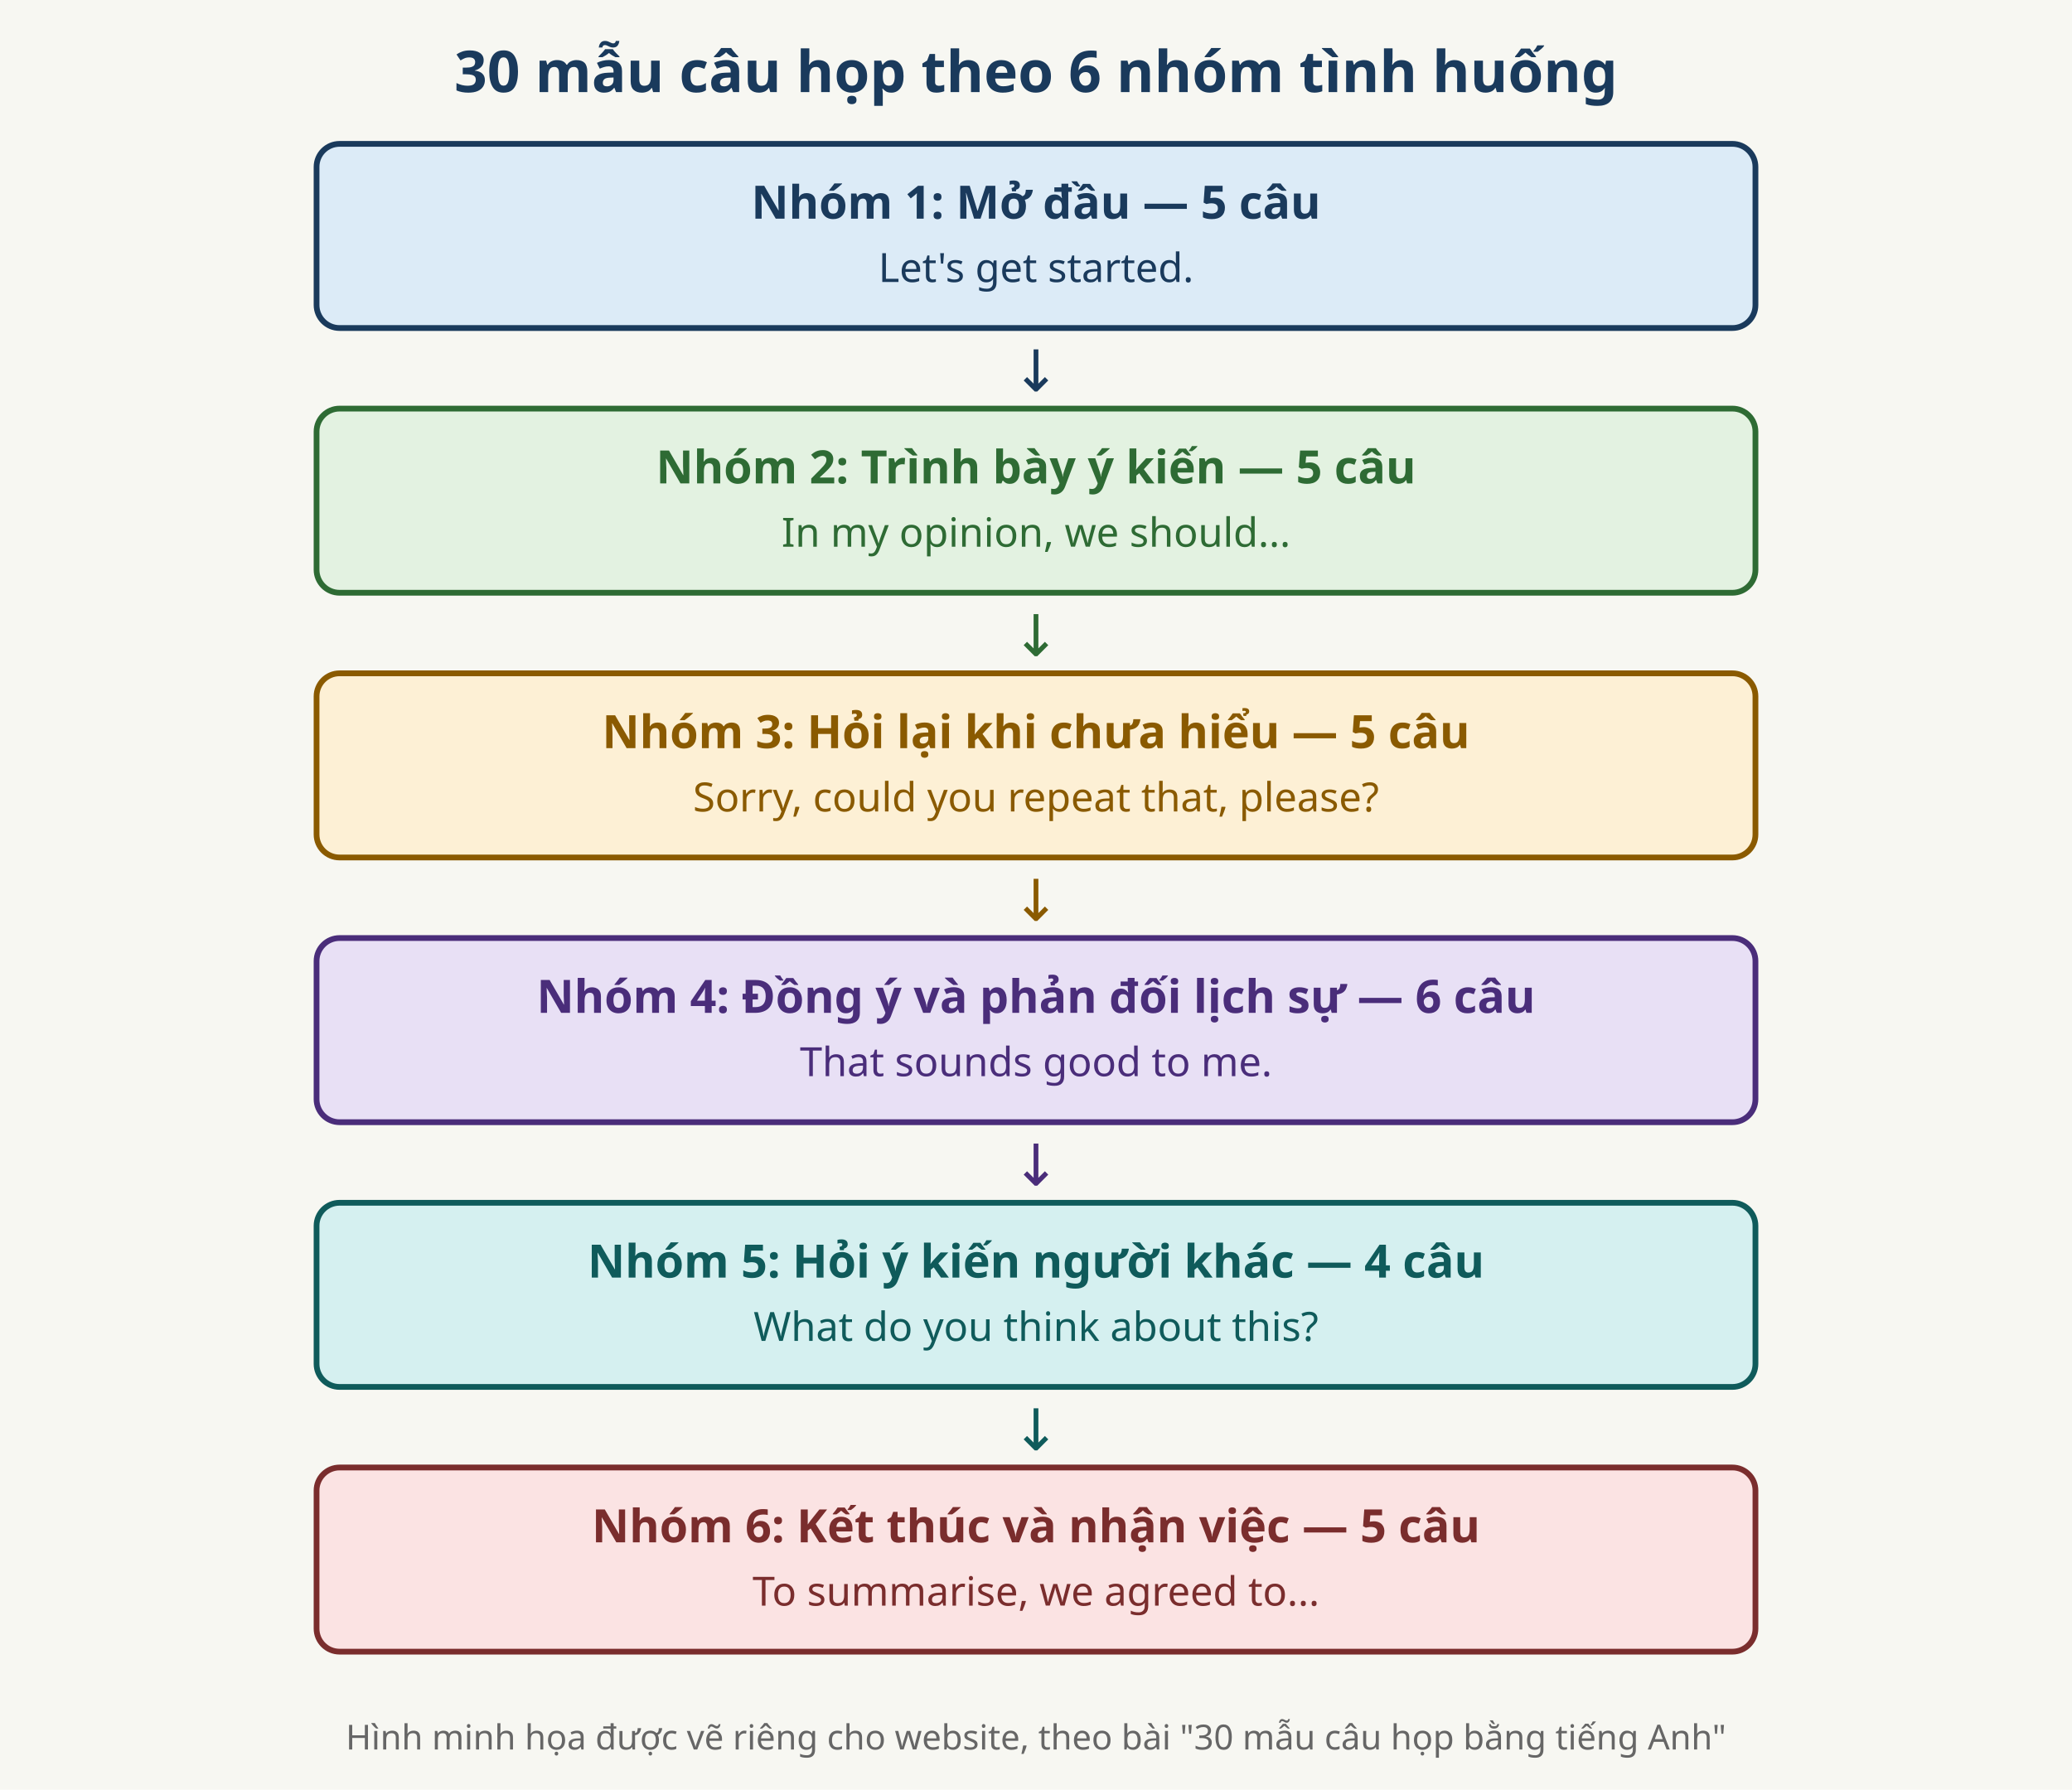
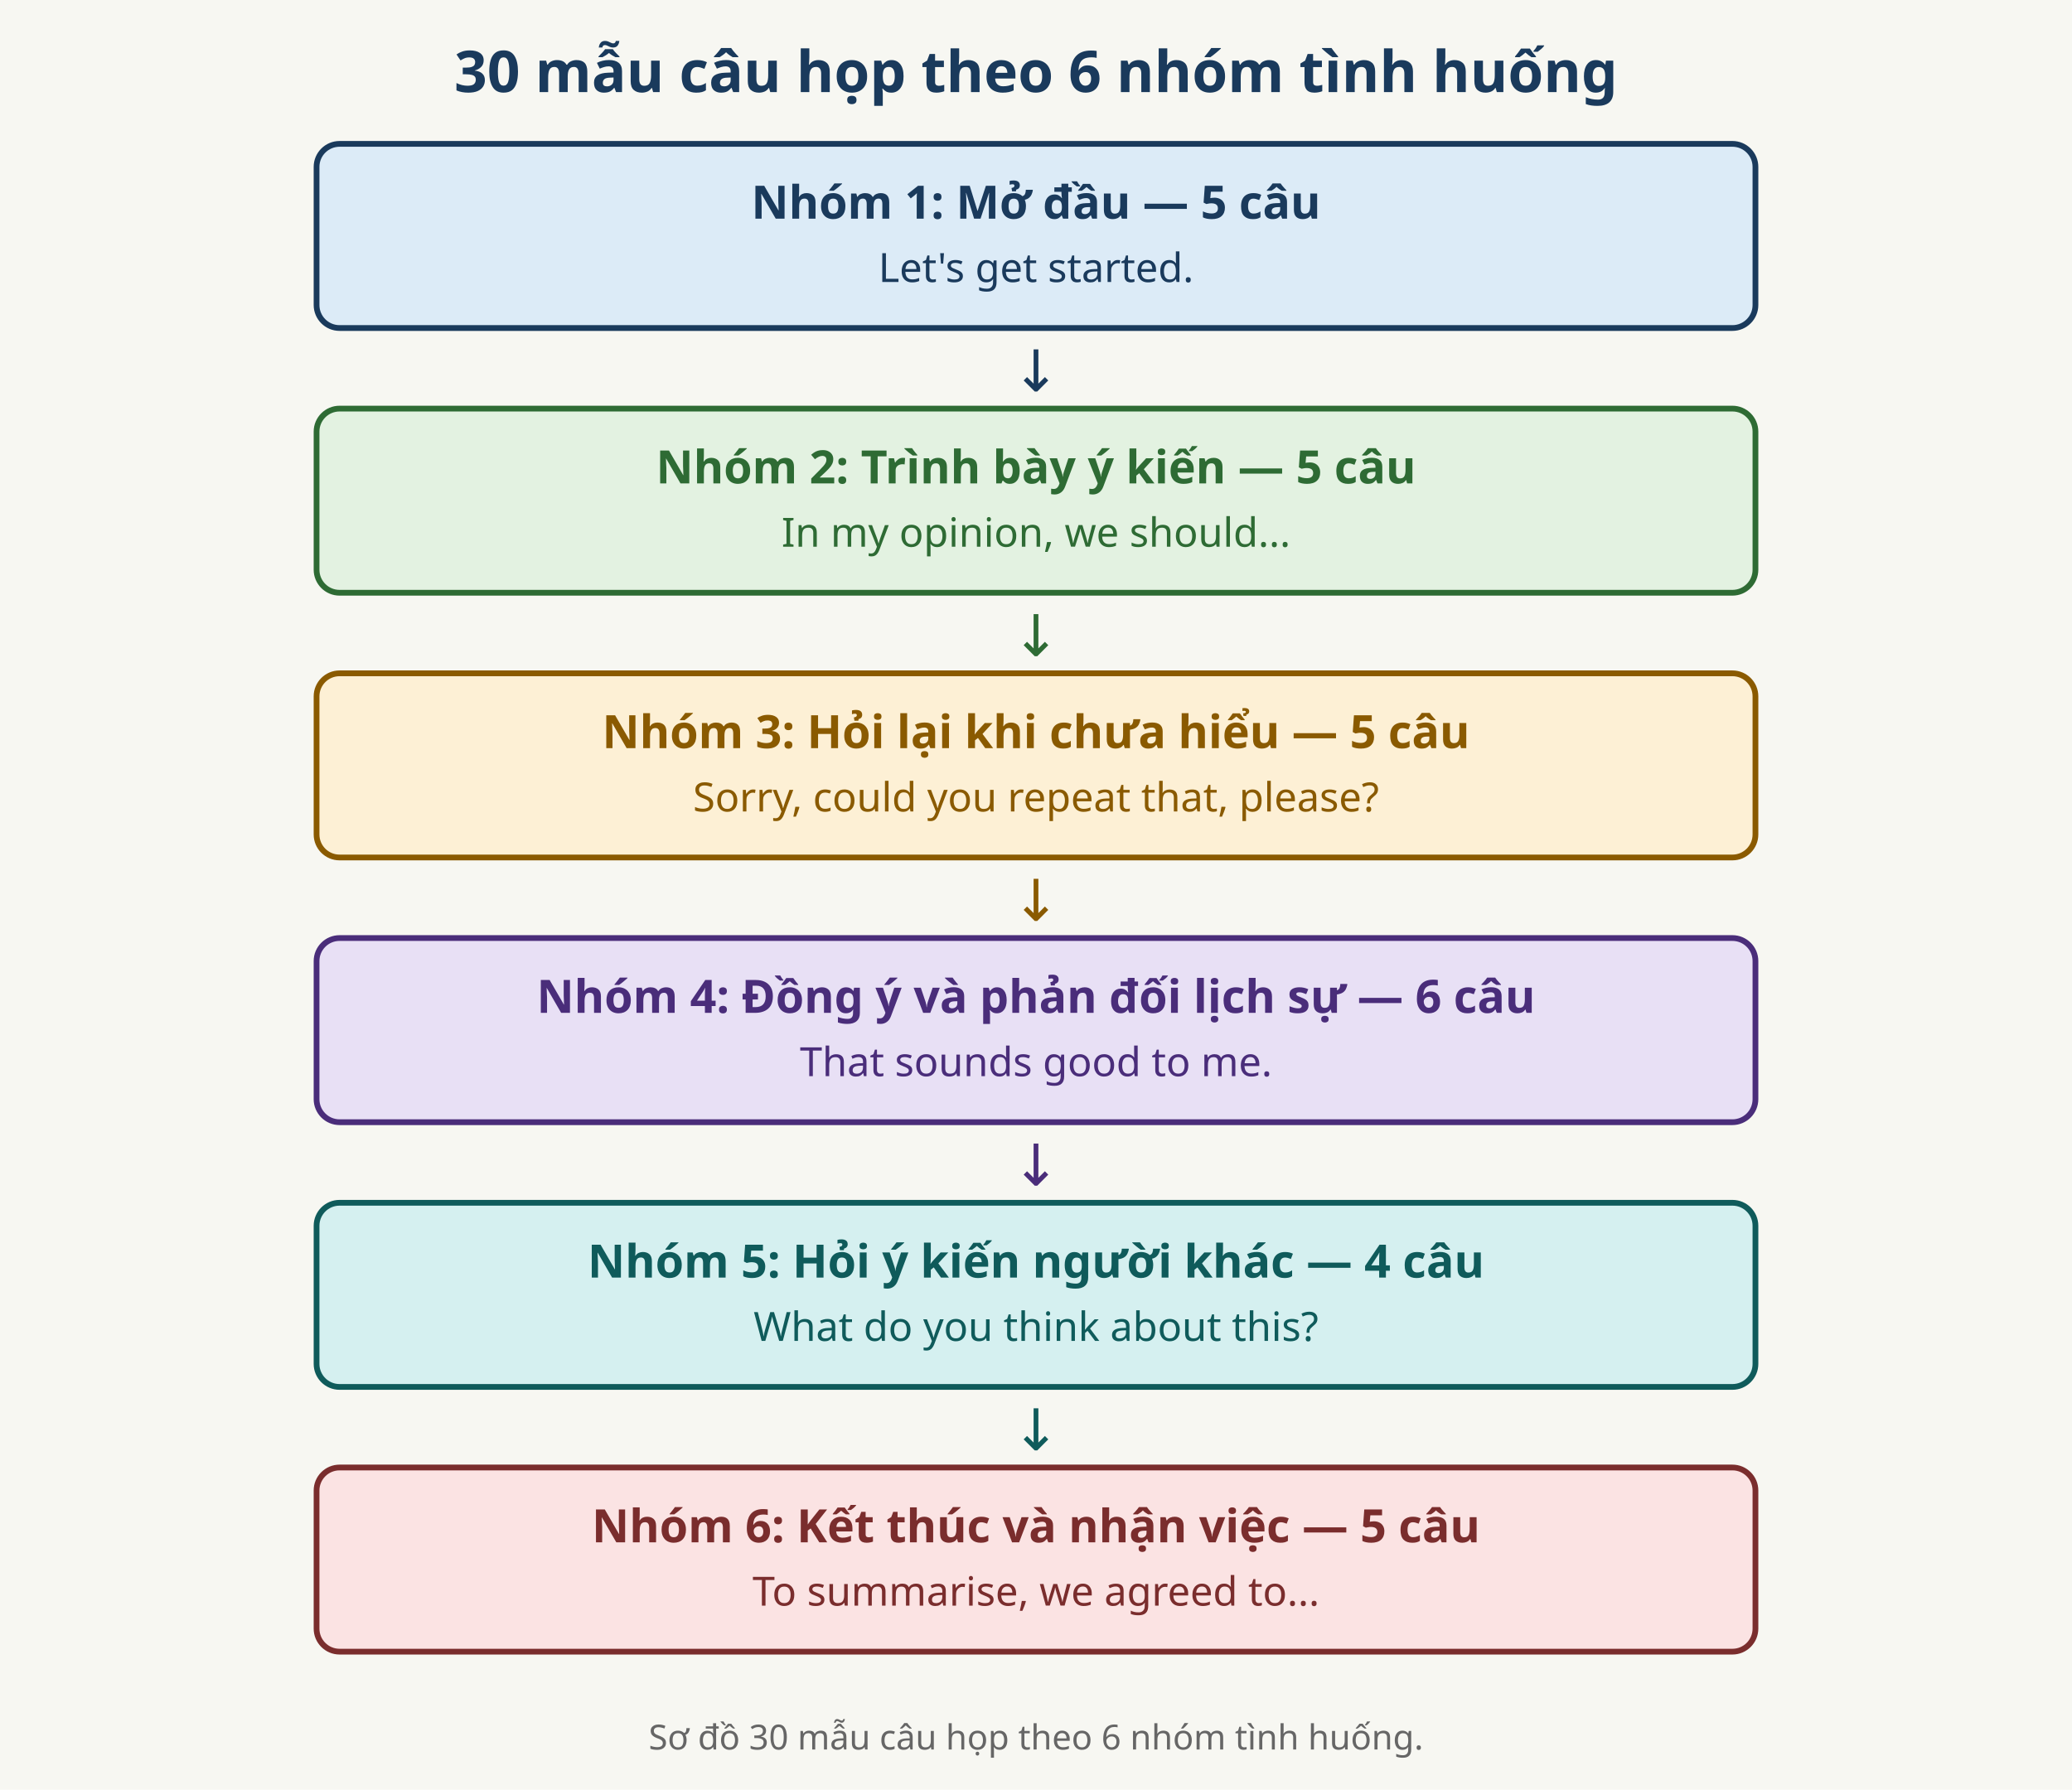
<svg xmlns="http://www.w3.org/2000/svg" width="720" height="622" viewBox="0 0 720 622" role="img" aria-labelledby="title desc">
  <rect width="720" height="622" fill="#f7f7f2" />
  <text x="360" y="32" text-anchor="middle" font-family="sans-serif" font-size="20" font-weight="bold" fill="#1a3a5c">30 mẫu câu họp theo 6 nhóm tình huống</text>
  <g font-family="sans-serif">
    <rect x="110" y="50" width="500" height="64" rx="8" fill="#dcebf7" stroke="#1a3a5c" stroke-width="2" />
    <text x="360" y="76" text-anchor="middle" font-size="16" font-weight="bold" fill="#1a3a5c">Nhóm 1: Mở đầu — 5 câu</text>
    <text x="360" y="98" text-anchor="middle" font-size="14" fill="#1a3a5c">Let's get started.</text>
    <text x="360" y="136" text-anchor="middle" font-size="20" fill="#1a3a5c">↓</text>
    <rect x="110" y="142" width="500" height="64" rx="8" fill="#e3f2e1" stroke="#2e6b34" stroke-width="2" />
    <text x="360" y="168" text-anchor="middle" font-size="16" font-weight="bold" fill="#2e6b34">Nhóm 2: Trình bày ý kiến — 5 câu</text>
    <text x="360" y="190" text-anchor="middle" font-size="14" fill="#2e6b34">In my opinion, we should...</text>
    <text x="360" y="228" text-anchor="middle" font-size="20" fill="#2e6b34">↓</text>
    <rect x="110" y="234" width="500" height="64" rx="8" fill="#fdf0d5" stroke="#8a5a00" stroke-width="2" />
    <text x="360" y="260" text-anchor="middle" font-size="16" font-weight="bold" fill="#8a5a00">Nhóm 3: Hỏi lại khi chưa hiểu — 5 câu</text>
    <text x="360" y="282" text-anchor="middle" font-size="14" fill="#8a5a00">Sorry, could you repeat that, please?</text>
    <text x="360" y="320" text-anchor="middle" font-size="20" fill="#8a5a00">↓</text>
    <rect x="110" y="326" width="500" height="64" rx="8" fill="#e8e0f5" stroke="#4a2d7a" stroke-width="2" />
    <text x="360" y="352" text-anchor="middle" font-size="16" font-weight="bold" fill="#4a2d7a">Nhóm 4: Đồng ý và phản đối lịch sự — 6 câu</text>
    <text x="360" y="374" text-anchor="middle" font-size="14" fill="#4a2d7a">That sounds good to me.</text>
    <text x="360" y="412" text-anchor="middle" font-size="20" fill="#4a2d7a">↓</text>
    <rect x="110" y="418" width="500" height="64" rx="8" fill="#d5f0f0" stroke="#0f5b5b" stroke-width="2" />
    <text x="360" y="444" text-anchor="middle" font-size="16" font-weight="bold" fill="#0f5b5b">Nhóm 5: Hỏi ý kiến người khác — 4 câu</text>
    <text x="360" y="466" text-anchor="middle" font-size="14" fill="#0f5b5b">What do you think about this?</text>
    <text x="360" y="504" text-anchor="middle" font-size="20" fill="#0f5b5b">↓</text>
    <rect x="110" y="510" width="500" height="64" rx="8" fill="#fbe3e3" stroke="#7a2d2d" stroke-width="2" />
    <text x="360" y="536" text-anchor="middle" font-size="16" font-weight="bold" fill="#7a2d2d">Nhóm 6: Kết thúc và nhận việc — 5 câu</text>
    <text x="360" y="558" text-anchor="middle" font-size="14" fill="#7a2d2d">To summarise, we agreed to...</text>
  </g>
-   <text x="360" y="608" text-anchor="middle" font-family="sans-serif" font-size="12" fill="#666">Hình minh họa được vẽ riêng cho website, theo bài "30 mẫu câu họp bằng tiếng Anh"</text>
+   <text x="360" y="608" text-anchor="middle" font-family="sans-serif" font-size="12" fill="#666">Sơ đồ 30 mẫu câu họp theo 6 nhóm tình huống.</text>
</svg>
